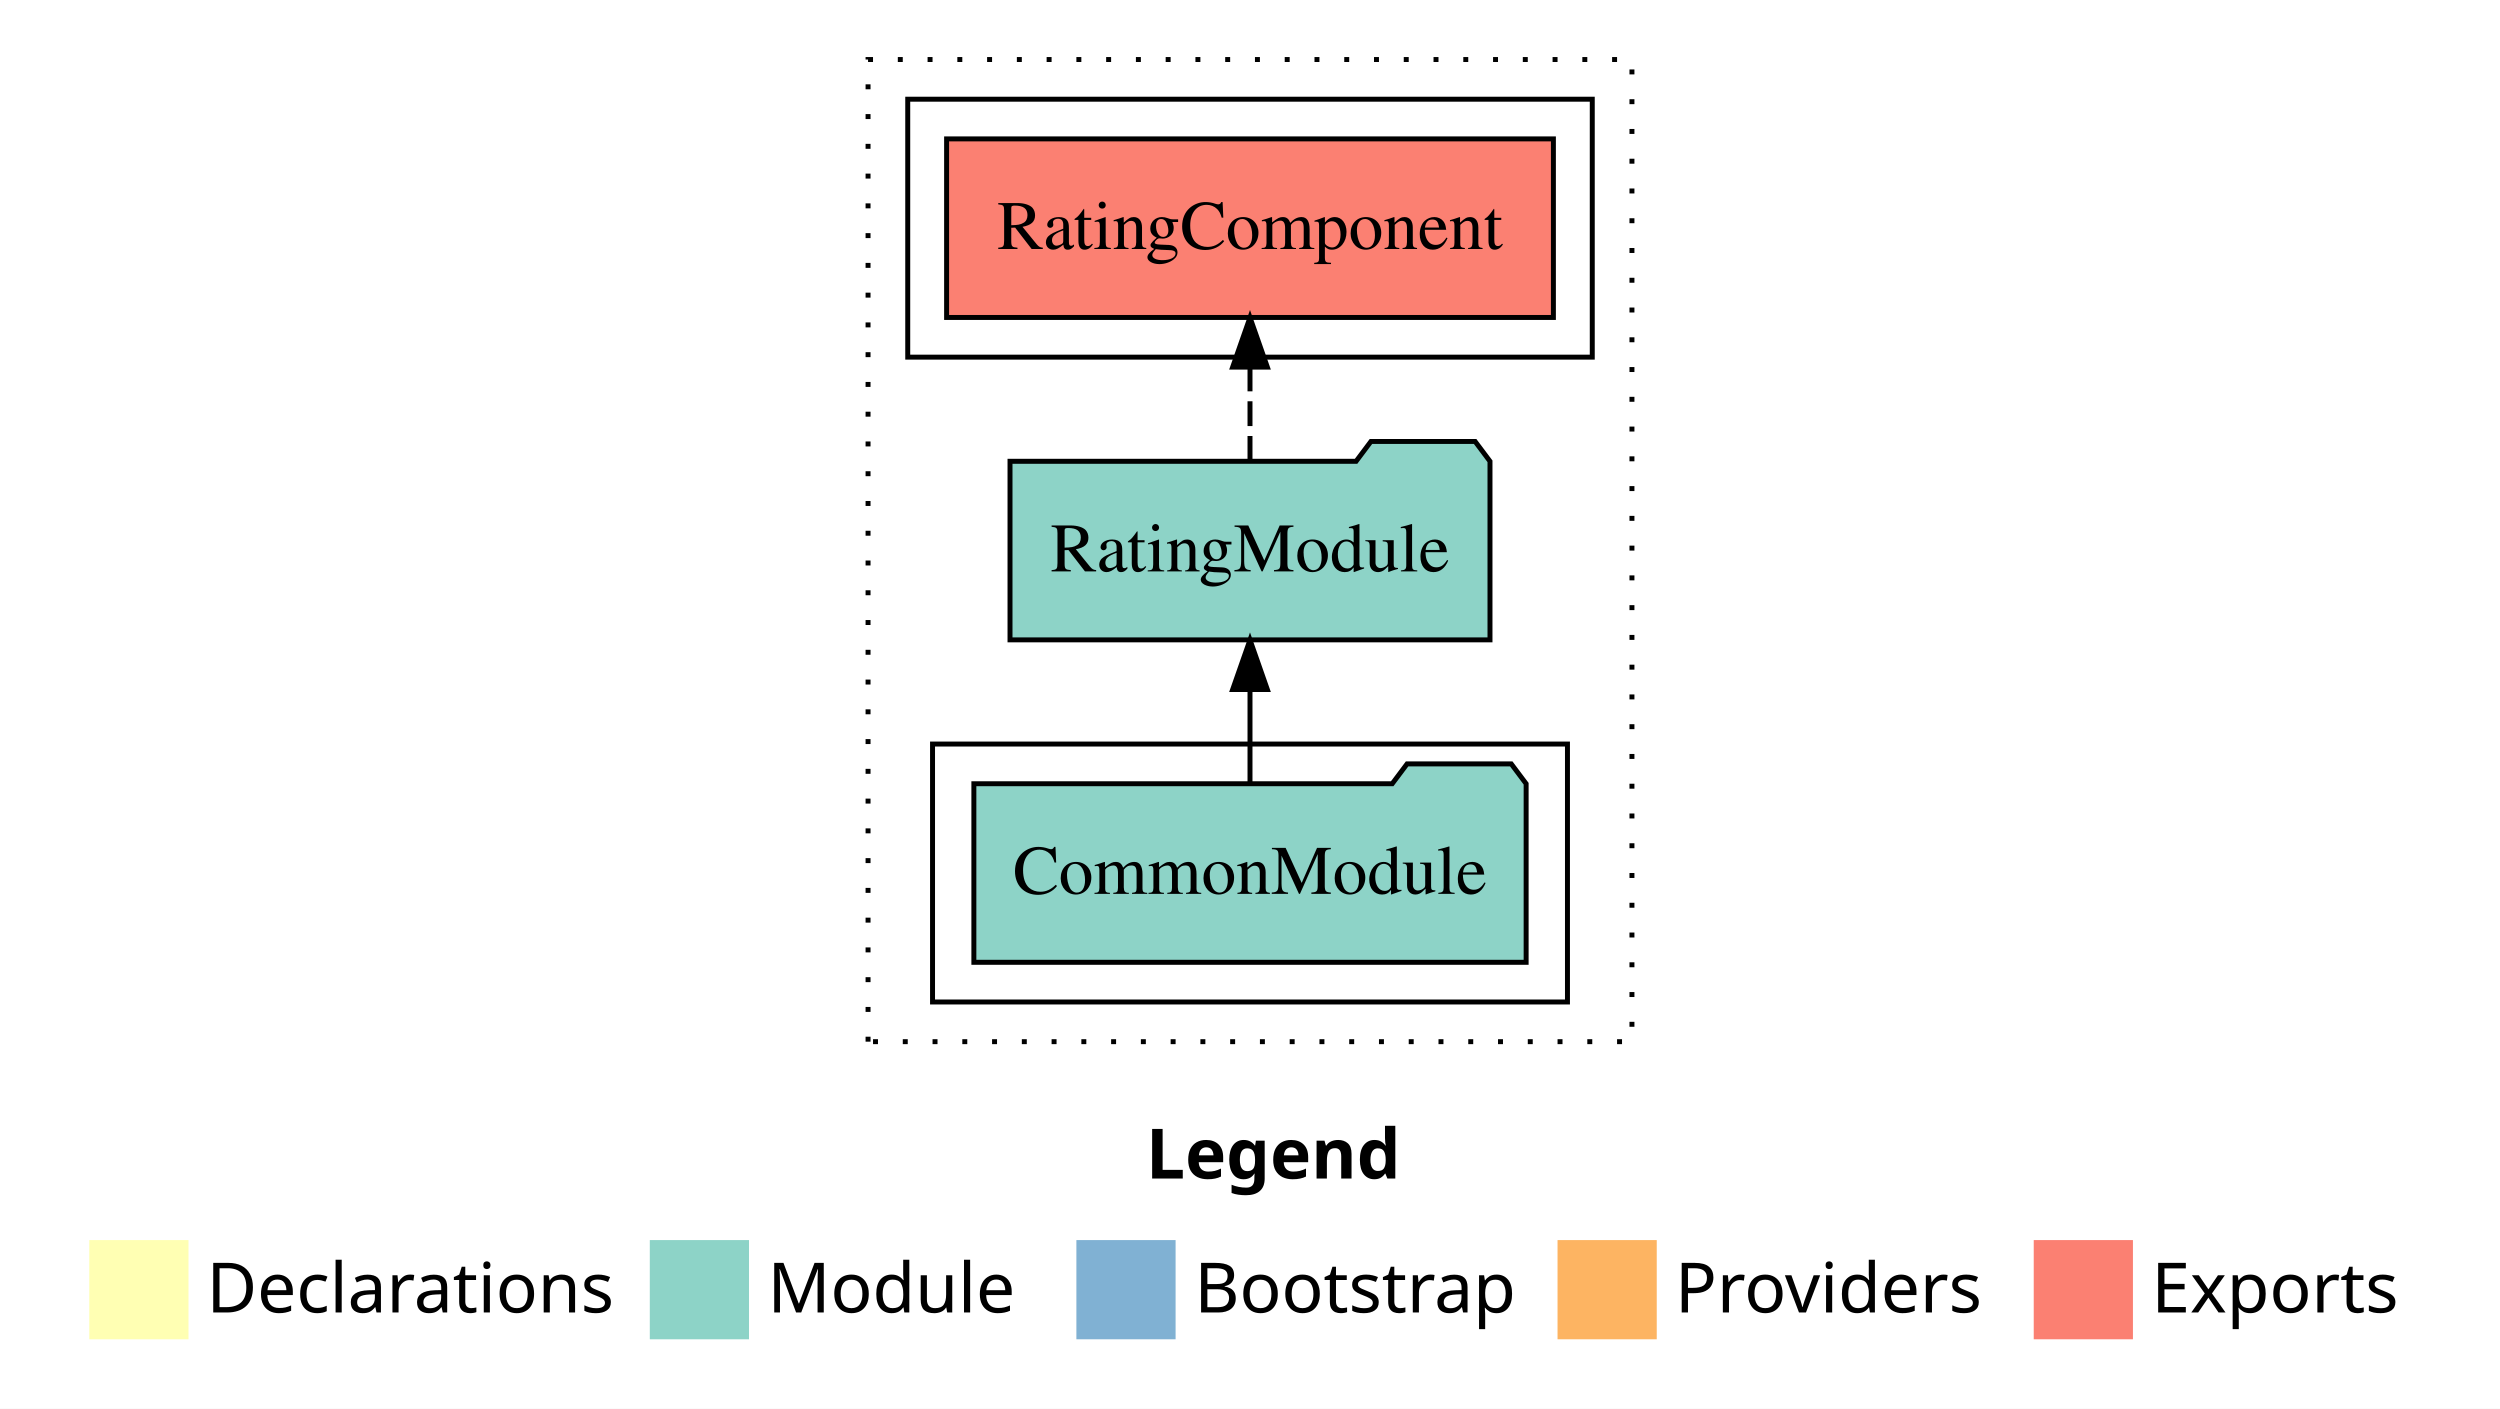
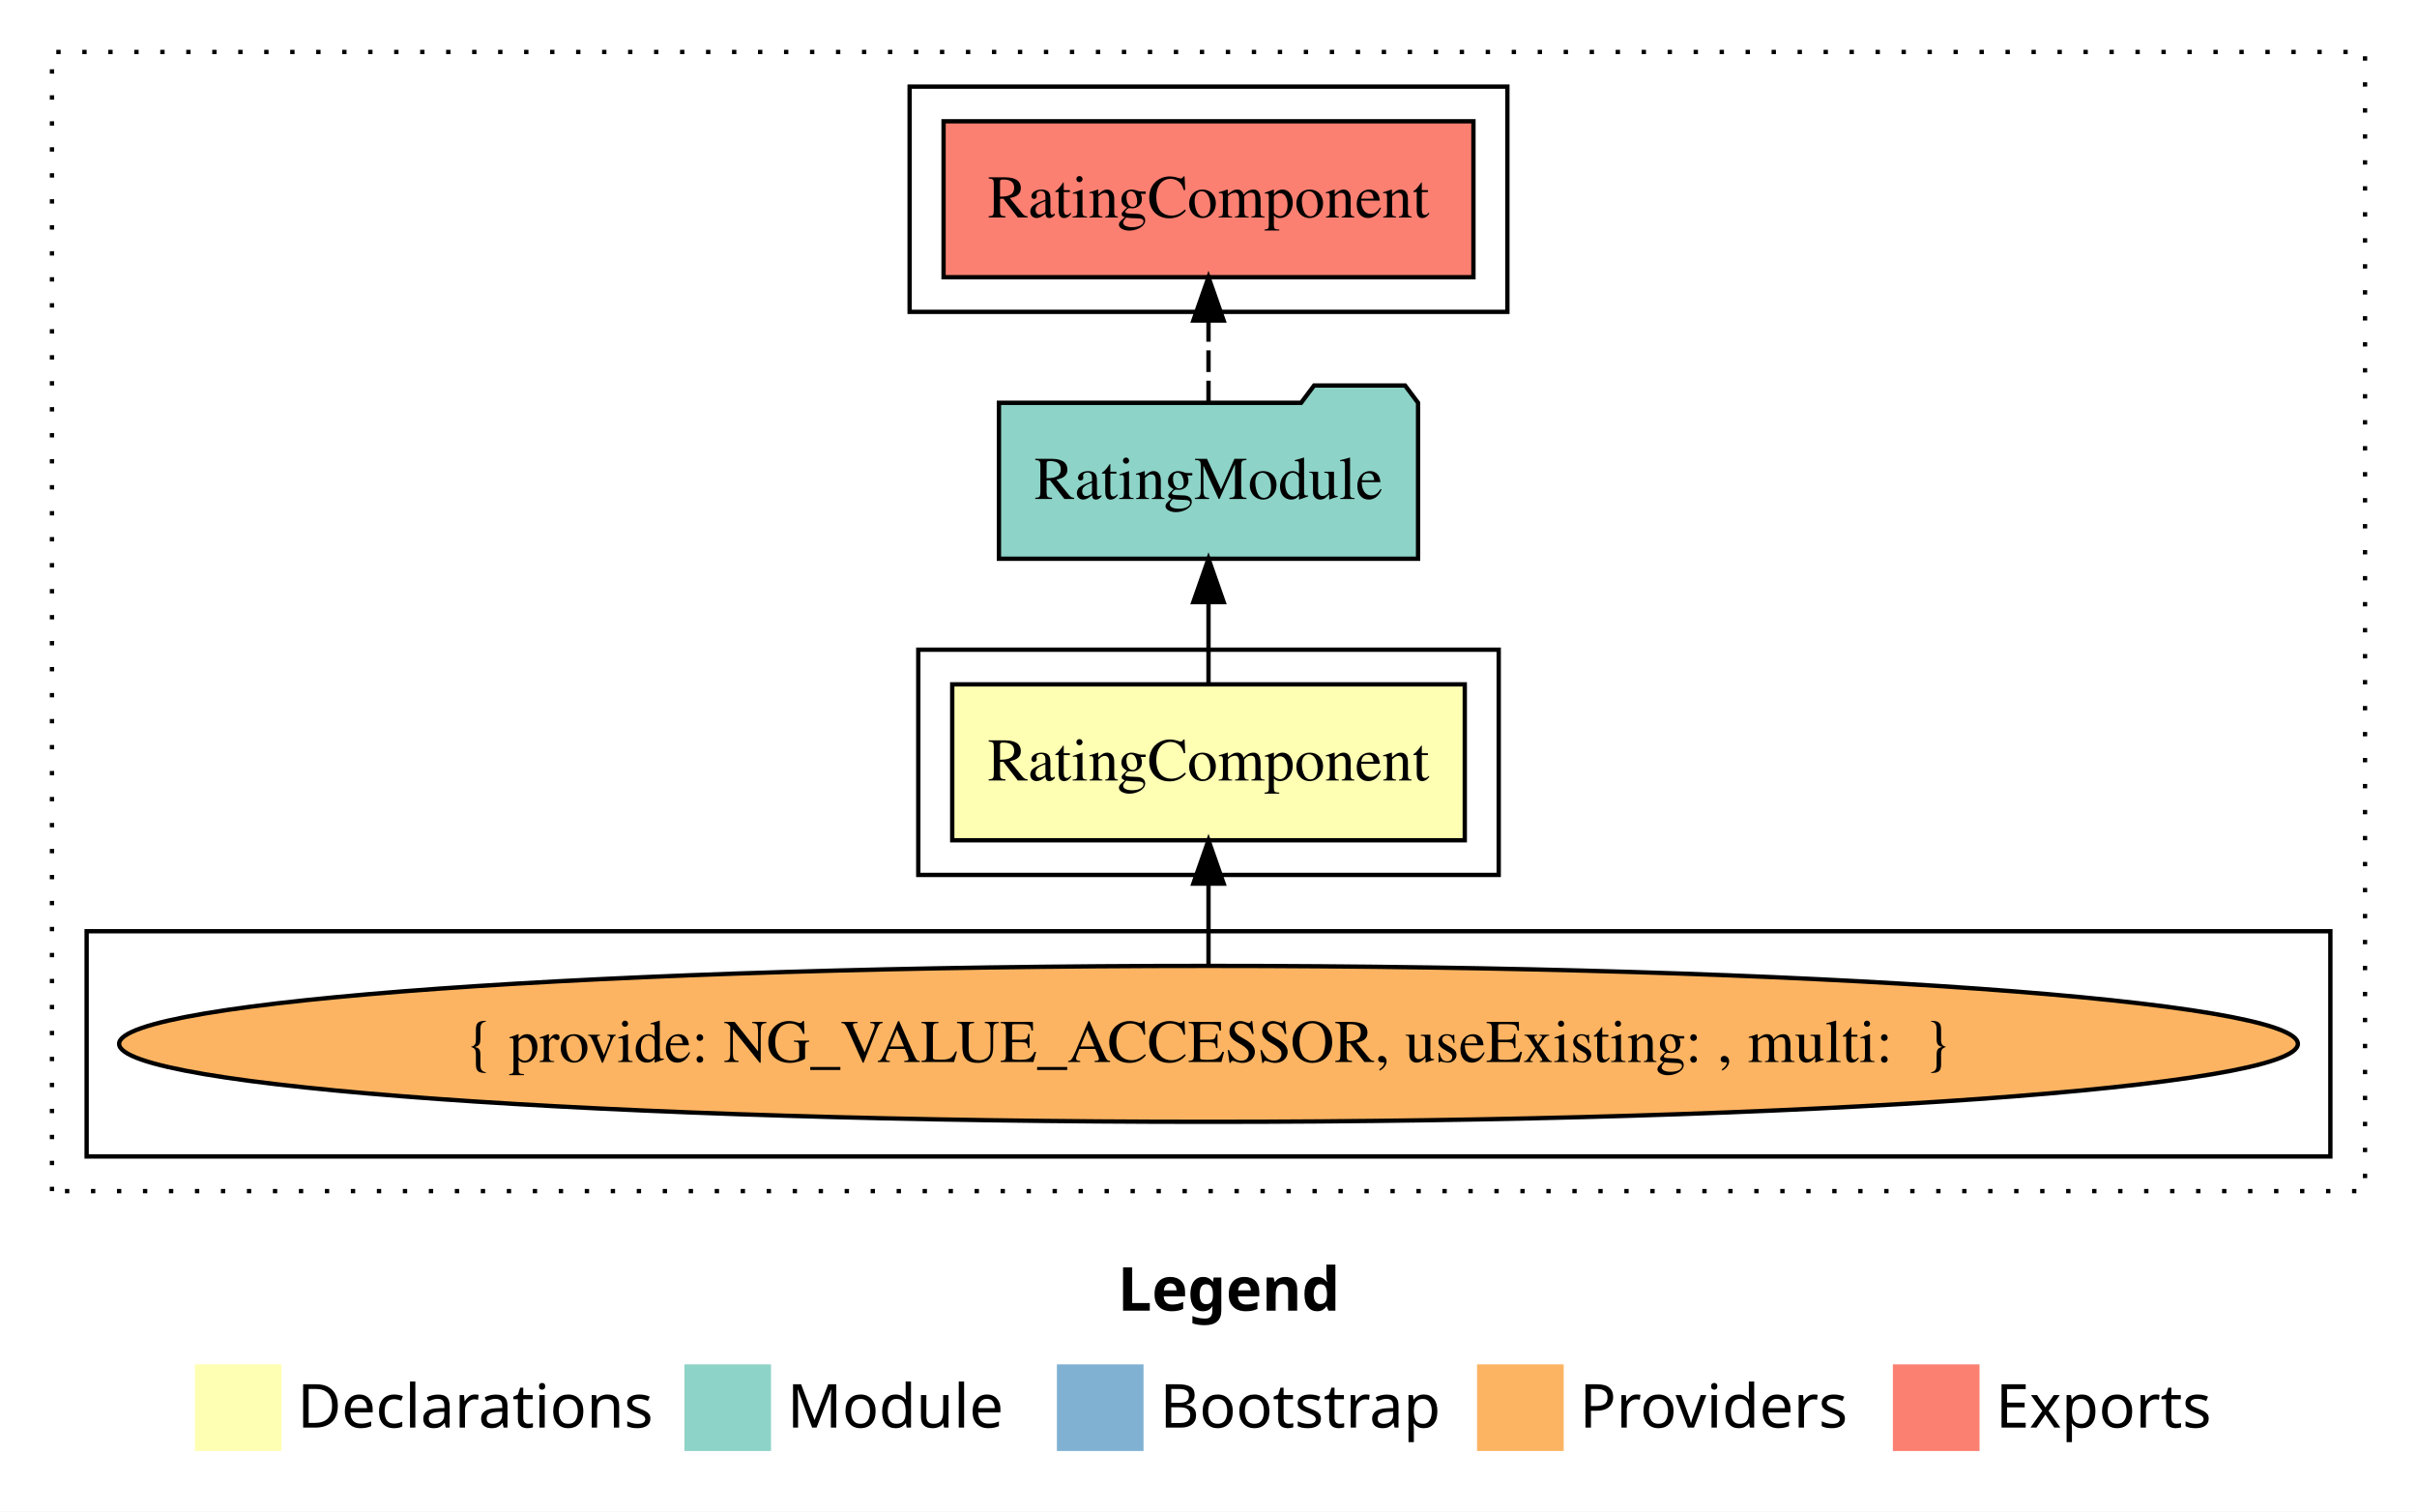
- <svg xmlns="http://www.w3.org/2000/svg" width="504pt" height="284pt" viewBox="0.00 0.00 504.00 284.00">
-   <g id="graph0" class="graph" transform="scale(1 1) rotate(0) translate(4 280)">
-     <polygon fill="#ffffff" stroke="transparent" points="-4,4 -4,-280 500,-280 500,4 -4,4" />
-     <text text-anchor="start" x="227.009" y="-42.4" font-family="sans-serif" font-weight="bold" font-size="14.00" fill="#000000">Legend</text>
-     <polygon fill="#ffffb3" stroke="transparent" points="14,-10 14,-30 34,-30 34,-10 14,-10" />
-     <text text-anchor="start" x="37.629" y="-15.4" font-family="sans-serif" font-size="14.00" fill="#000000">  Declarations</text>
-     <polygon fill="#8dd3c7" stroke="transparent" points="127,-10 127,-30 147,-30 147,-10 127,-10" />
-     <text text-anchor="start" x="150.725" y="-15.4" font-family="sans-serif" font-size="14.00" fill="#000000">  Module</text>
-     <polygon fill="#80b1d3" stroke="transparent" points="213,-10 213,-30 233,-30 233,-10 213,-10" />
-     <text text-anchor="start" x="236.781" y="-15.4" font-family="sans-serif" font-size="14.00" fill="#000000">  Bootstrap</text>
-     <polygon fill="#fdb462" stroke="transparent" points="310,-10 310,-30 330,-30 330,-10 310,-10" />
-     <text text-anchor="start" x="333.673" y="-15.4" font-family="sans-serif" font-size="14.00" fill="#000000">  Providers</text>
-     <polygon fill="#fb8072" stroke="transparent" points="406,-10 406,-30 426,-30 426,-10 406,-10" />
-     <text text-anchor="start" x="429.726" y="-15.4" font-family="sans-serif" font-size="14.00" fill="#000000">  Exports</text>
+ <svg xmlns="http://www.w3.org/2000/svg" width="558pt" height="349pt" viewBox="0.00 0.00 558.00 349.00">
+   <g id="graph0" class="graph" transform="scale(1 1) rotate(0) translate(4 345)">
+     <polygon fill="#ffffff" stroke="transparent" points="-4,4 -4,-345 554,-345 554,4 -4,4" />
+     <text text-anchor="start" x="254.009" y="-42.4" font-family="sans-serif" font-weight="bold" font-size="14.00" fill="#000000">Legend</text>
+     <polygon fill="#ffffb3" stroke="transparent" points="41,-10 41,-30 61,-30 61,-10 41,-10" />
+     <text text-anchor="start" x="64.629" y="-15.4" font-family="sans-serif" font-size="14.00" fill="#000000">  Declarations</text>
+     <polygon fill="#8dd3c7" stroke="transparent" points="154,-10 154,-30 174,-30 174,-10 154,-10" />
+     <text text-anchor="start" x="177.725" y="-15.4" font-family="sans-serif" font-size="14.00" fill="#000000">  Module</text>
+     <polygon fill="#80b1d3" stroke="transparent" points="240,-10 240,-30 260,-30 260,-10 240,-10" />
+     <text text-anchor="start" x="263.781" y="-15.4" font-family="sans-serif" font-size="14.00" fill="#000000">  Bootstrap</text>
+     <polygon fill="#fdb462" stroke="transparent" points="337,-10 337,-30 357,-30 357,-10 337,-10" />
+     <text text-anchor="start" x="360.673" y="-15.4" font-family="sans-serif" font-size="14.00" fill="#000000">  Providers</text>
+     <polygon fill="#fb8072" stroke="transparent" points="433,-10 433,-30 453,-30 453,-10 433,-10" />
+     <text text-anchor="start" x="456.726" y="-15.4" font-family="sans-serif" font-size="14.00" fill="#000000">  Exports</text>
    <g id="clust1" class="cluster">
-       <polygon fill="none" stroke="#000000" stroke-dasharray="1,5" points="171,-70 171,-268 325,-268 325,-70 171,-70" />
+       <polygon fill="none" stroke="#000000" stroke-dasharray="1,5" points="8,-70 8,-333 542,-333 542,-70 8,-70" />
+     </g>
+     <g id="clust2" class="cluster">
+       <polygon fill="none" stroke="#000000" points="208,-143 208,-195 342,-195 342,-143 208,-143" />
    </g>
    <g id="clust3" class="cluster">
-       <polygon fill="none" stroke="#000000" points="184,-78 184,-130 312,-130 312,-78 184,-78" />
+       <polygon fill="none" stroke="#000000" points="16,-78 16,-130 534,-130 534,-78 16,-78" />
    </g>
-     <g id="clust4" class="cluster">
-       <polygon fill="none" stroke="#000000" points="179,-208 179,-260 317,-260 317,-208 179,-208" />
+     <g id="clust5" class="cluster">
+       <polygon fill="none" stroke="#000000" points="206,-273 206,-325 344,-325 344,-273 206,-273" />
    </g>
    <g id="node1" class="node">
-       <polygon fill="#8dd3c7" stroke="#000000" points="303.668,-122 300.668,-126 279.668,-126 276.668,-122 192.332,-122 192.332,-86 303.668,-86 303.668,-122" />
-       <text text-anchor="middle" x="248" y="-99.8" font-family="Times,serif" font-size="14.00" fill="#000000">CommonModule</text>
+       <polygon fill="#ffffb3" stroke="#000000" points="334.165,-187 215.835,-187 215.835,-151 334.165,-151 334.165,-187" />
+       <text text-anchor="middle" x="275" y="-164.8" font-family="Times,serif" font-size="14.00" fill="#000000">RatingComponent</text>
    </g>
    <g id="node2" class="node">
-       <polygon fill="#8dd3c7" stroke="#000000" points="296.382,-187 293.382,-191 272.382,-191 269.382,-187 199.618,-187 199.618,-151 296.382,-151 296.382,-187" />
-       <text text-anchor="middle" x="248" y="-164.8" font-family="Times,serif" font-size="14.00" fill="#000000">RatingModule</text>
+       <polygon fill="#8dd3c7" stroke="#000000" points="323.382,-252 320.382,-256 299.382,-256 296.382,-252 226.618,-252 226.618,-216 323.382,-216 323.382,-252" />
+       <text text-anchor="middle" x="275" y="-229.8" font-family="Times,serif" font-size="14.00" fill="#000000">RatingModule</text>
    </g>
    <g id="edge1" class="edge">
-       <path fill="none" stroke="#000000" d="M248,-122.106C248,-122.106 248,-140.991 248,-140.991" />
-       <polygon fill="#000000" stroke="#000000" points="244.5,-140.991 248,-150.991 251.5,-140.991 244.5,-140.991" />
+       <path fill="none" stroke="#000000" d="M275,-187.106C275,-187.106 275,-205.991 275,-205.991" />
+       <polygon fill="#000000" stroke="#000000" points="271.5,-205.991 275,-215.991 278.5,-205.991 271.5,-205.991" />
+     </g>
+     <g id="node4" class="node">
+       <polygon fill="#fb8072" stroke="#000000" points="336.165,-317 213.835,-317 213.835,-281 336.165,-281 336.165,-317" />
+       <text text-anchor="middle" x="275" y="-294.8" font-family="Times,serif" font-size="14.00" fill="#000000">RatingComponent </text>
+     </g>
+     <g id="edge3" class="edge">
+       <path fill="none" stroke="#000000" stroke-dasharray="5,2" d="M275,-252.106C275,-252.106 275,-270.991 275,-270.991" />
+       <polygon fill="#000000" stroke="#000000" points="271.5,-270.991 275,-280.991 278.5,-270.991 271.5,-270.991" />
    </g>
    <g id="node3" class="node">
-       <polygon fill="#fb8072" stroke="#000000" points="309.165,-252 186.835,-252 186.835,-216 309.165,-216 309.165,-252" />
-       <text text-anchor="middle" x="248" y="-229.8" font-family="Times,serif" font-size="14.00" fill="#000000">RatingComponent </text>
+       <ellipse fill="#fdb462" stroke="#000000" cx="275" cy="-104" rx="251.499" ry="18" />
+       <text text-anchor="middle" x="275" y="-99.8" font-family="Times,serif" font-size="14.00" fill="#000000">{ provide: NG_VALUE_ACCESSOR, useExisting: , multi:  }</text>
    </g>
    <g id="edge2" class="edge">
-       <path fill="none" stroke="#000000" stroke-dasharray="5,2" d="M248,-187.106C248,-187.106 248,-205.991 248,-205.991" />
-       <polygon fill="#000000" stroke="#000000" points="244.5,-205.991 248,-215.991 251.5,-205.991 244.5,-205.991" />
+       <path fill="none" stroke="#000000" d="M275,-122.106C275,-122.106 275,-140.991 275,-140.991" />
+       <polygon fill="#000000" stroke="#000000" points="271.5,-140.991 275,-150.991 278.5,-140.991 271.5,-140.991" />
    </g>
  </g>
</svg>
